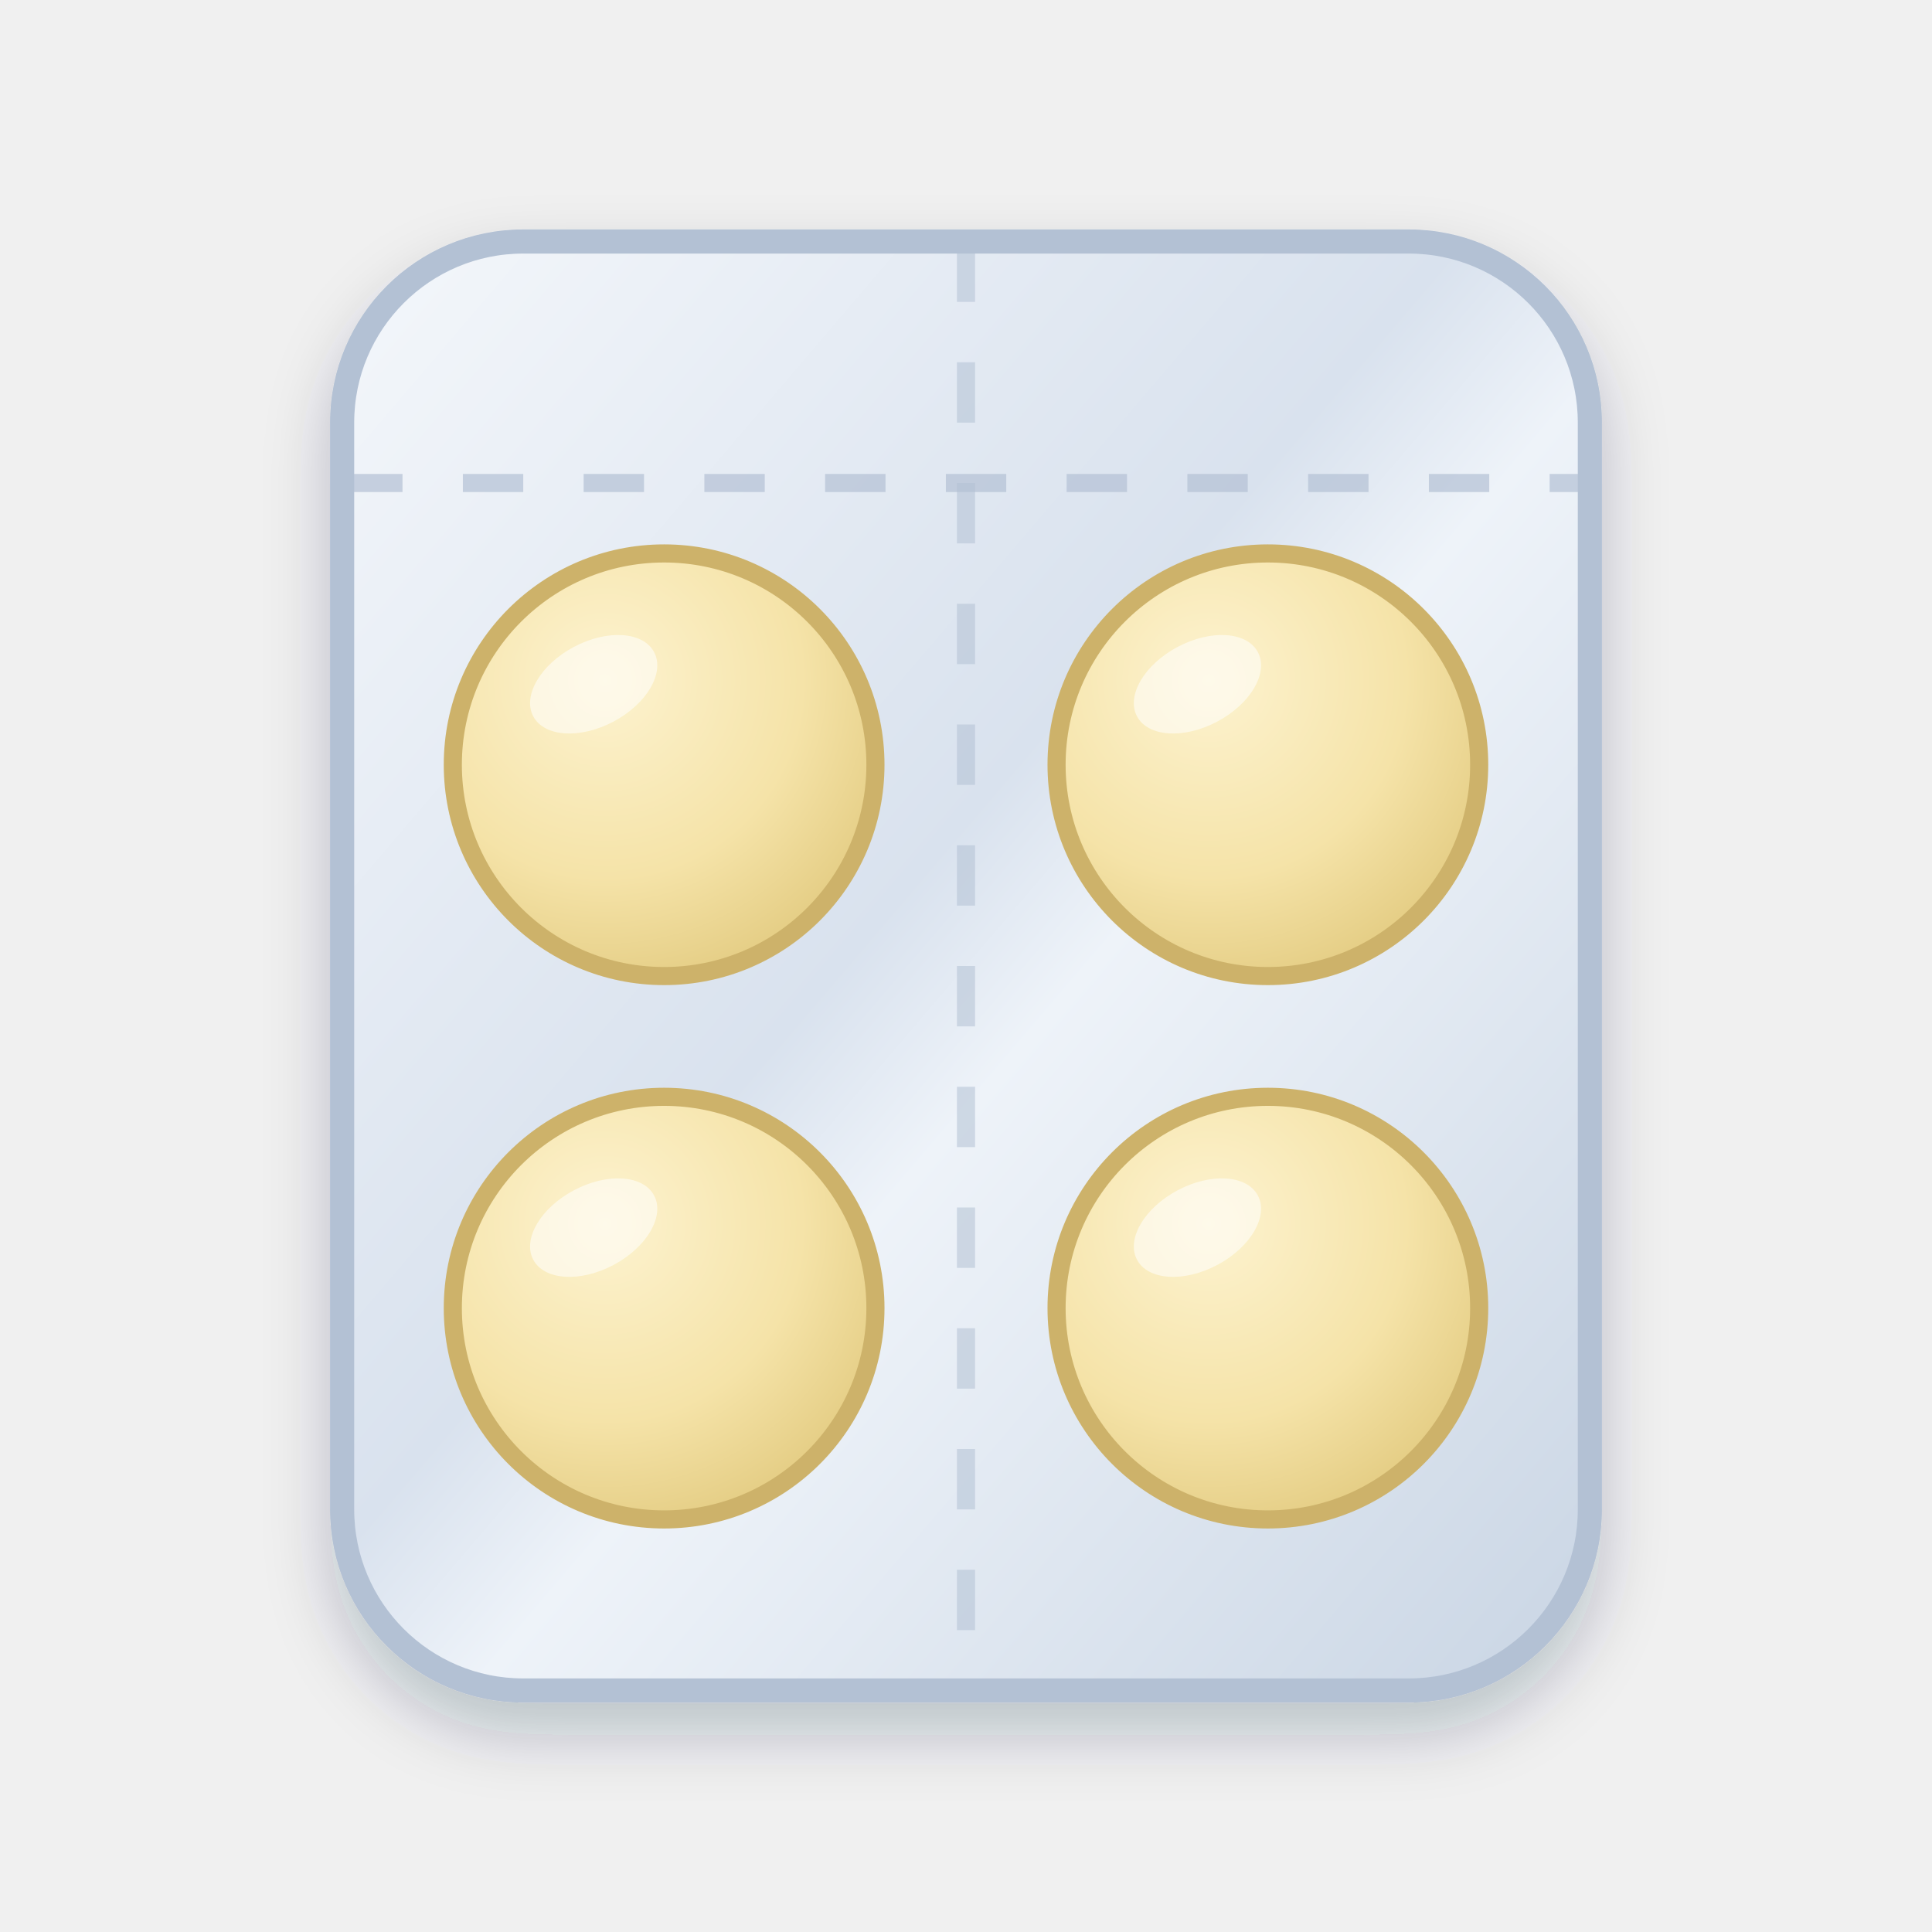
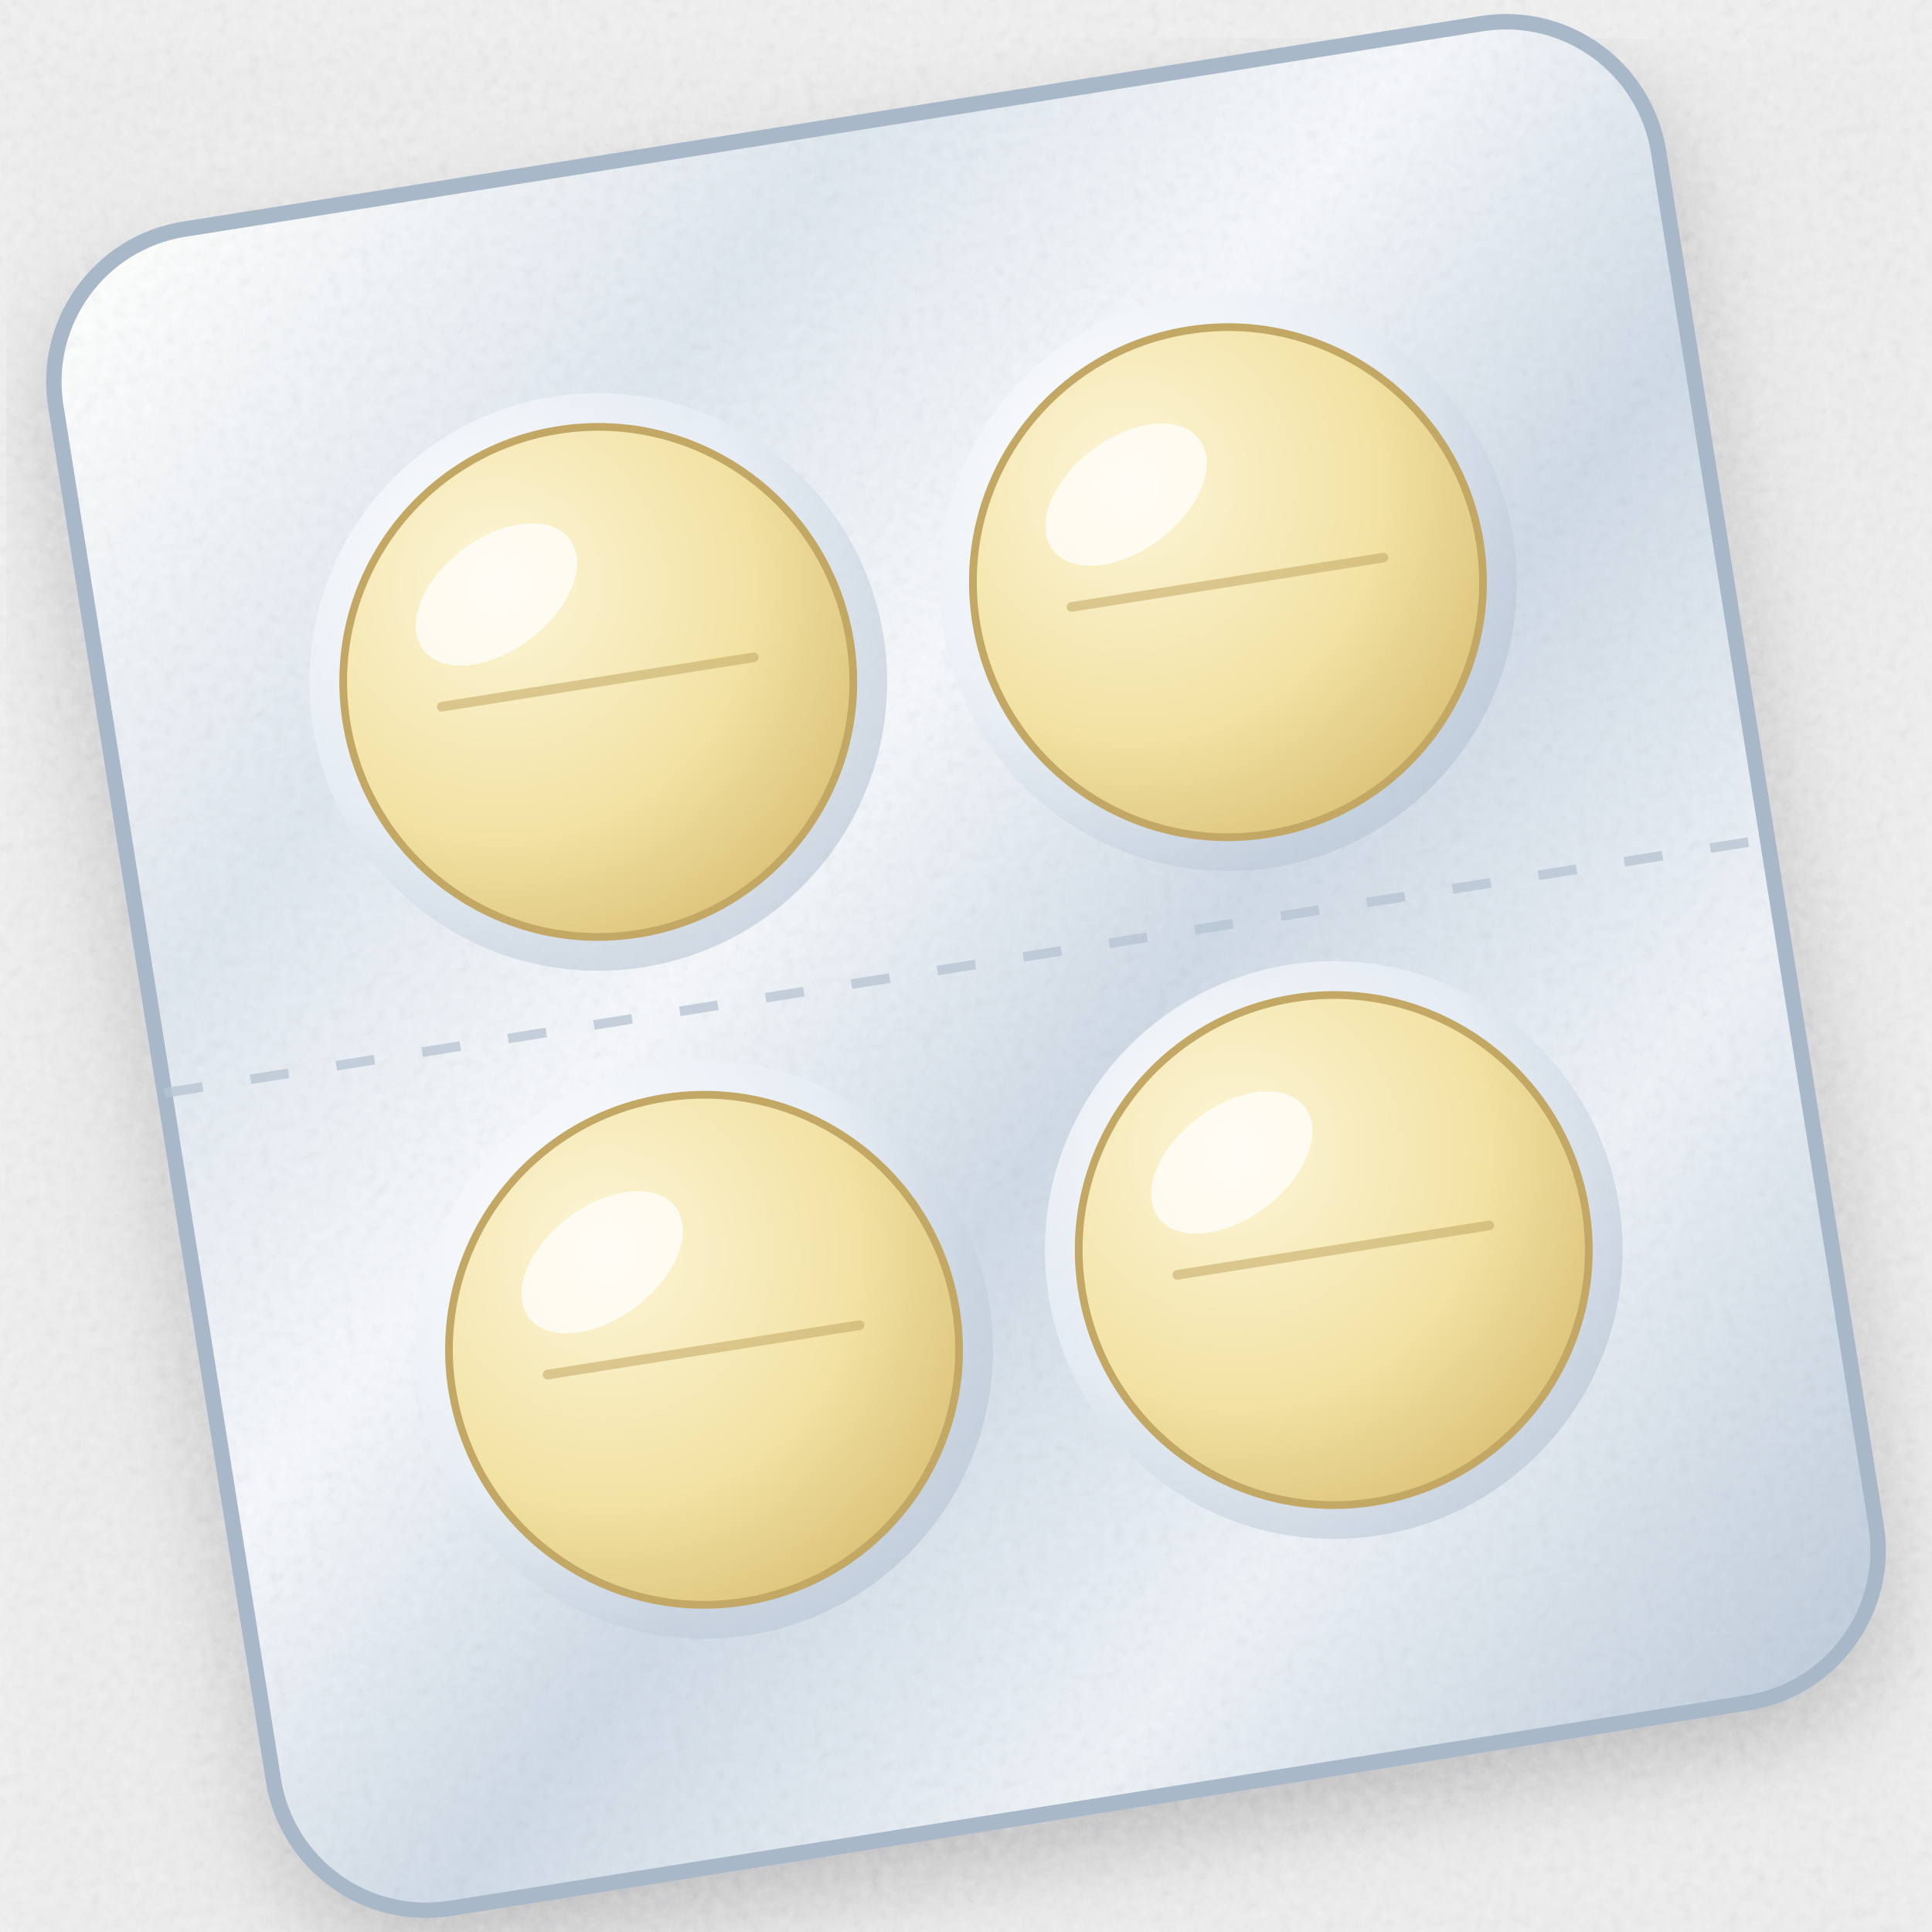
- <svg xmlns="http://www.w3.org/2000/svg" viewBox="0 0 96 96" role="img" aria-label="แผงยาเม็ดแก้ไอ">
+ <svg xmlns="http://www.w3.org/2000/svg" viewBox="0 0 200 200" role="img" aria-label="แผงยาแก้ไอ ขับเสมหะ">
  <defs>
-     <linearGradient id="cough-foil" x1="0" y1="0" x2="1" y2="1">
-       <stop offset="0" stop-color="#f4f7fb" />
-       <stop offset=".45" stop-color="#d9e2ee" />
-       <stop offset=".55" stop-color="#eef3f9" />
-       <stop offset="1" stop-color="#c9d5e4" />
+     <linearGradient id="cough-foil" x1=".08" y1="0" x2=".92" y2="1">
+       <stop offset="0" stop-color="#fdfefe" />
+       <stop offset=".22" stop-color="#dfe7ef" />
+       <stop offset=".40" stop-color="#f6f9fc" />
+       <stop offset=".58" stop-color="#cfdae6" />
+       <stop offset=".78" stop-color="#eef3f8" />
+       <stop offset="1" stop-color="#c2cfdd" />
    </linearGradient>
-     <radialGradient id="cough-tab" cx=".36" cy=".3" r=".78">
-       <stop offset="0" stop-color="#fdf3d0" />
-       <stop offset=".6" stop-color="#f5e3a8" />
-       <stop offset="1" stop-color="#e2ca7f" />
+     <radialGradient id="cough-dome" cx=".34" cy=".28" r=".85">
+       <stop offset="0" stop-color="#ffffff" stop-opacity=".95" />
+       <stop offset=".55" stop-color="#e9eff6" stop-opacity=".72" />
+       <stop offset="1" stop-color="#a8b8ca" stop-opacity=".55" />
    </radialGradient>
-     <filter id="cough-shadow" x="-25%" y="-25%" width="150%" height="150%">
-       <feDropShadow dx="0" dy="1.6" stdDeviation="1.6" flood-color="#1b2b45" flood-opacity=".22" />
+     <radialGradient id="cough-tab" cx=".34" cy=".28" r=".82">
+       <stop offset="0" stop-color="#fdf6d9" />
+       <stop offset=".6" stop-color="#f2e2a4" />
+       <stop offset="1" stop-color="#d9bf74" />
+     </radialGradient>
+     <filter id="cough-grain" x="0" y="0" width="100%" height="100%">
+       <feTurbulence type="fractalNoise" baseFrequency=".85" numOctaves="3" seed="7" result="n" />
+       <feColorMatrix in="n" type="saturate" values="0" />
+       <feComponentTransfer>
+         <feFuncA type="linear" slope=".13" />
+       </feComponentTransfer>
+     </filter>
+     <filter id="cough-cast" x="-30%" y="-30%" width="160%" height="160%">
+       <feDropShadow dx="0" dy="4" stdDeviation="5" flood-color="#16243a" flood-opacity=".28" />
    </filter>
  </defs>
-   <g filter="url(#cough-shadow)">
-     <rect x="17" y="12" width="62" height="72" rx="9" fill="url(#cough-foil)" stroke="#b3c1d4" stroke-width="1.2" />
-     <path d="M17 24h62" stroke="#b3c1d4" stroke-width=".9" stroke-dasharray="3 3" opacity=".7" />
-     <path d="M48 12v72" stroke="#b3c1d4" stroke-width=".9" stroke-dasharray="3 3" opacity=".55" />
-     <g>
-       <circle cx="33" cy="38" r="10.5" fill="url(#cough-tab)" stroke="#cdb26a" stroke-width=".9" />
-       <circle cx="63" cy="38" r="10.5" fill="url(#cough-tab)" stroke="#cdb26a" stroke-width=".9" />
-       <circle cx="33" cy="65" r="10.5" fill="url(#cough-tab)" stroke="#cdb26a" stroke-width=".9" />
-       <circle cx="63" cy="65" r="10.5" fill="url(#cough-tab)" stroke="#cdb26a" stroke-width=".9" />
-     </g>
-     <g fill="#fff" opacity=".55">
-       <ellipse cx="29.5" cy="34" rx="3.4" ry="2.1" transform="rotate(-28 29.5 34)" />
-       <ellipse cx="59.5" cy="34" rx="3.4" ry="2.1" transform="rotate(-28 59.5 34)" />
-       <ellipse cx="29.5" cy="61" rx="3.4" ry="2.1" transform="rotate(-28 29.5 61)" />
-       <ellipse cx="59.5" cy="61" rx="3.4" ry="2.1" transform="rotate(-28 59.5 61)" />
-     </g>
+   <g transform="rotate(-9 100 100)" filter="url(#cough-cast)">
+     <rect x="16" y="12" width="168" height="176" rx="16" fill="url(#cough-foil)" />
+     <rect x="16" y="12" width="168" height="176" rx="16" filter="url(#cough-grain)" opacity=".9" />
+     <rect x="16" y="12" width="168" height="176" rx="16" fill="none" stroke="#a9b8c9" stroke-width="1.6" />
+     <path d="M16 100h168" stroke="#b6c3d2" stroke-width="1" stroke-dasharray="4 5" opacity=".75" />
+     <circle cx="67.0" cy="65.0" r="29.9" fill="url(#cough-dome)" />
+     <circle cx="67.0" cy="65.0" r="26.4" fill="url(#cough-tab)" stroke="#c2a765" stroke-width=".8" />
+     <path d="M50.6 65.0h32.7" stroke="#c2a765" stroke-width="1" opacity=".55" stroke-linecap="round" />
+     <ellipse cx="58.0" cy="54.4" rx="9.5" ry="5.8" fill="#ffffff" opacity=".72" transform="rotate(-28 58.0 54.4)" />
+     <circle cx="133.0" cy="65.0" r="29.9" fill="url(#cough-dome)" />
+     <circle cx="133.0" cy="65.0" r="26.4" fill="url(#cough-tab)" stroke="#c2a765" stroke-width=".8" />
+     <path d="M116.6 65.0h32.7" stroke="#c2a765" stroke-width="1" opacity=".55" stroke-linecap="round" />
+     <ellipse cx="124.0" cy="54.4" rx="9.5" ry="5.8" fill="#ffffff" opacity=".72" transform="rotate(-28 124.0 54.4)" />
+     <circle cx="67.0" cy="135.0" r="29.9" fill="url(#cough-dome)" />
+     <circle cx="67.0" cy="135.0" r="26.4" fill="url(#cough-tab)" stroke="#c2a765" stroke-width=".8" />
+     <path d="M50.6 135.0h32.7" stroke="#c2a765" stroke-width="1" opacity=".55" stroke-linecap="round" />
+     <ellipse cx="58.0" cy="124.4" rx="9.5" ry="5.8" fill="#ffffff" opacity=".72" transform="rotate(-28 58.0 124.4)" />
+     <circle cx="133.0" cy="135.0" r="29.9" fill="url(#cough-dome)" />
+     <circle cx="133.0" cy="135.0" r="26.4" fill="url(#cough-tab)" stroke="#c2a765" stroke-width=".8" />
+     <path d="M116.6 135.0h32.7" stroke="#c2a765" stroke-width="1" opacity=".55" stroke-linecap="round" />
+     <ellipse cx="124.0" cy="124.4" rx="9.5" ry="5.8" fill="#ffffff" opacity=".72" transform="rotate(-28 124.0 124.4)" />
  </g>
</svg>
